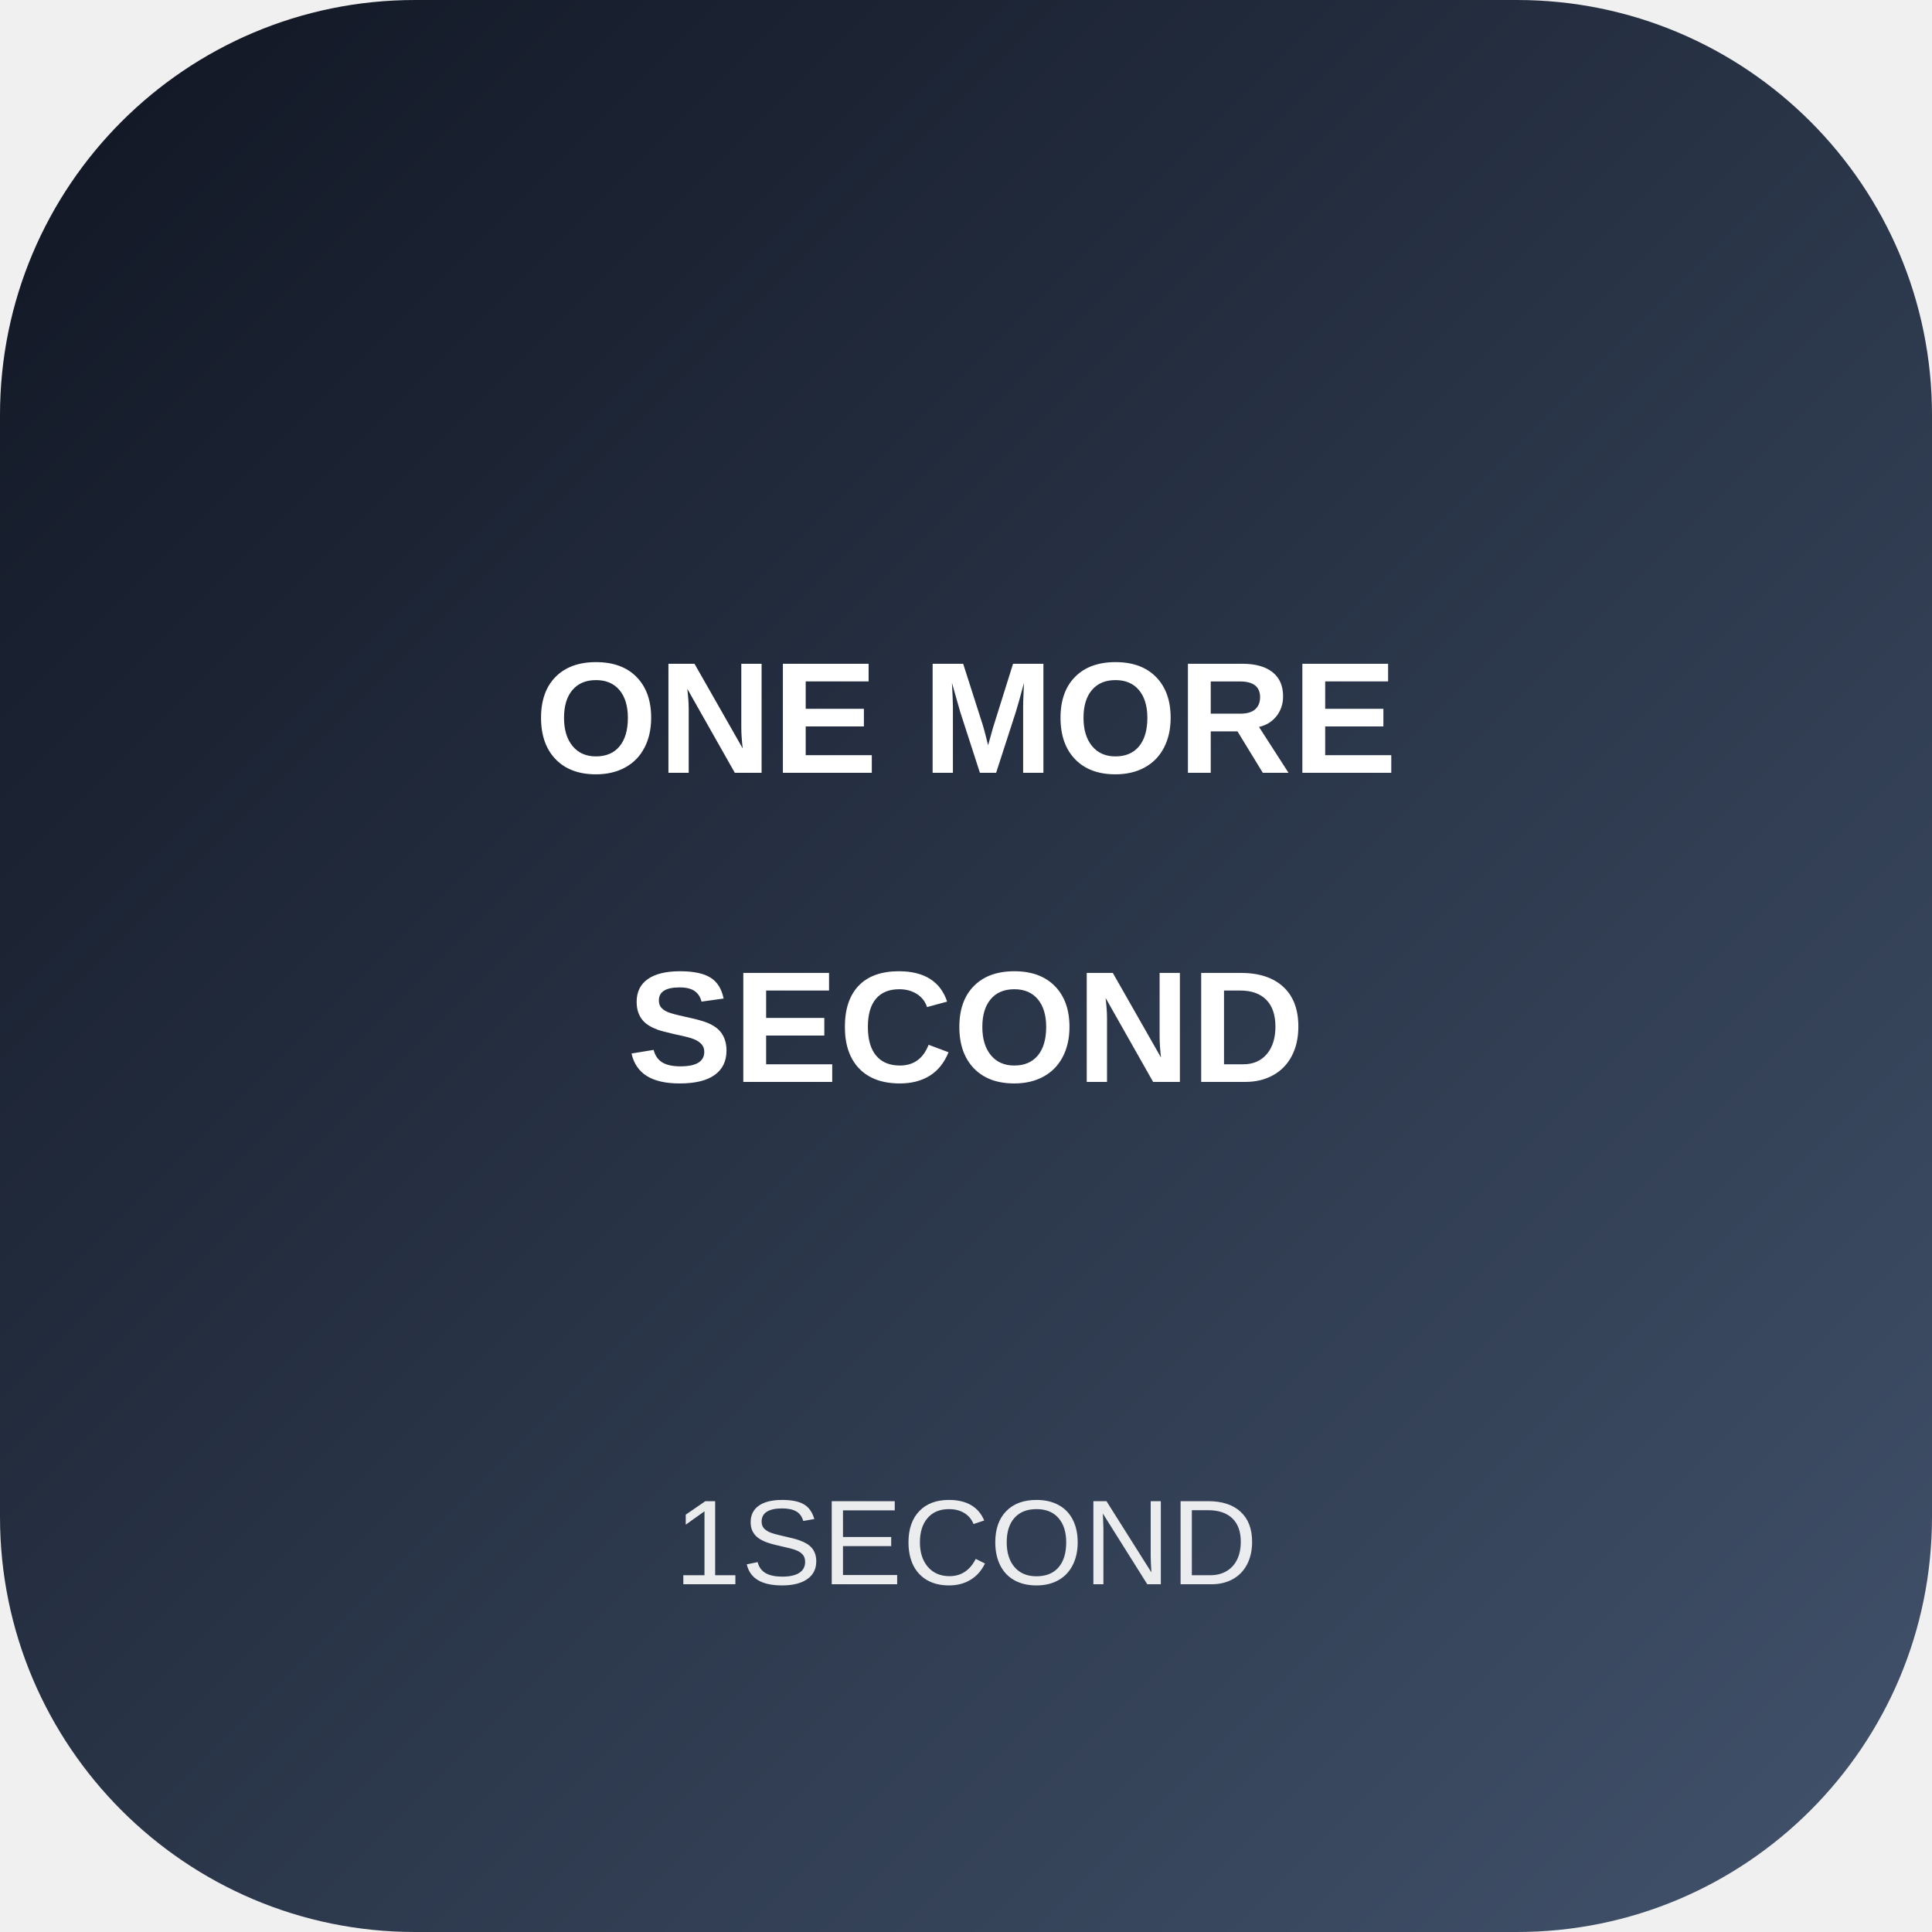
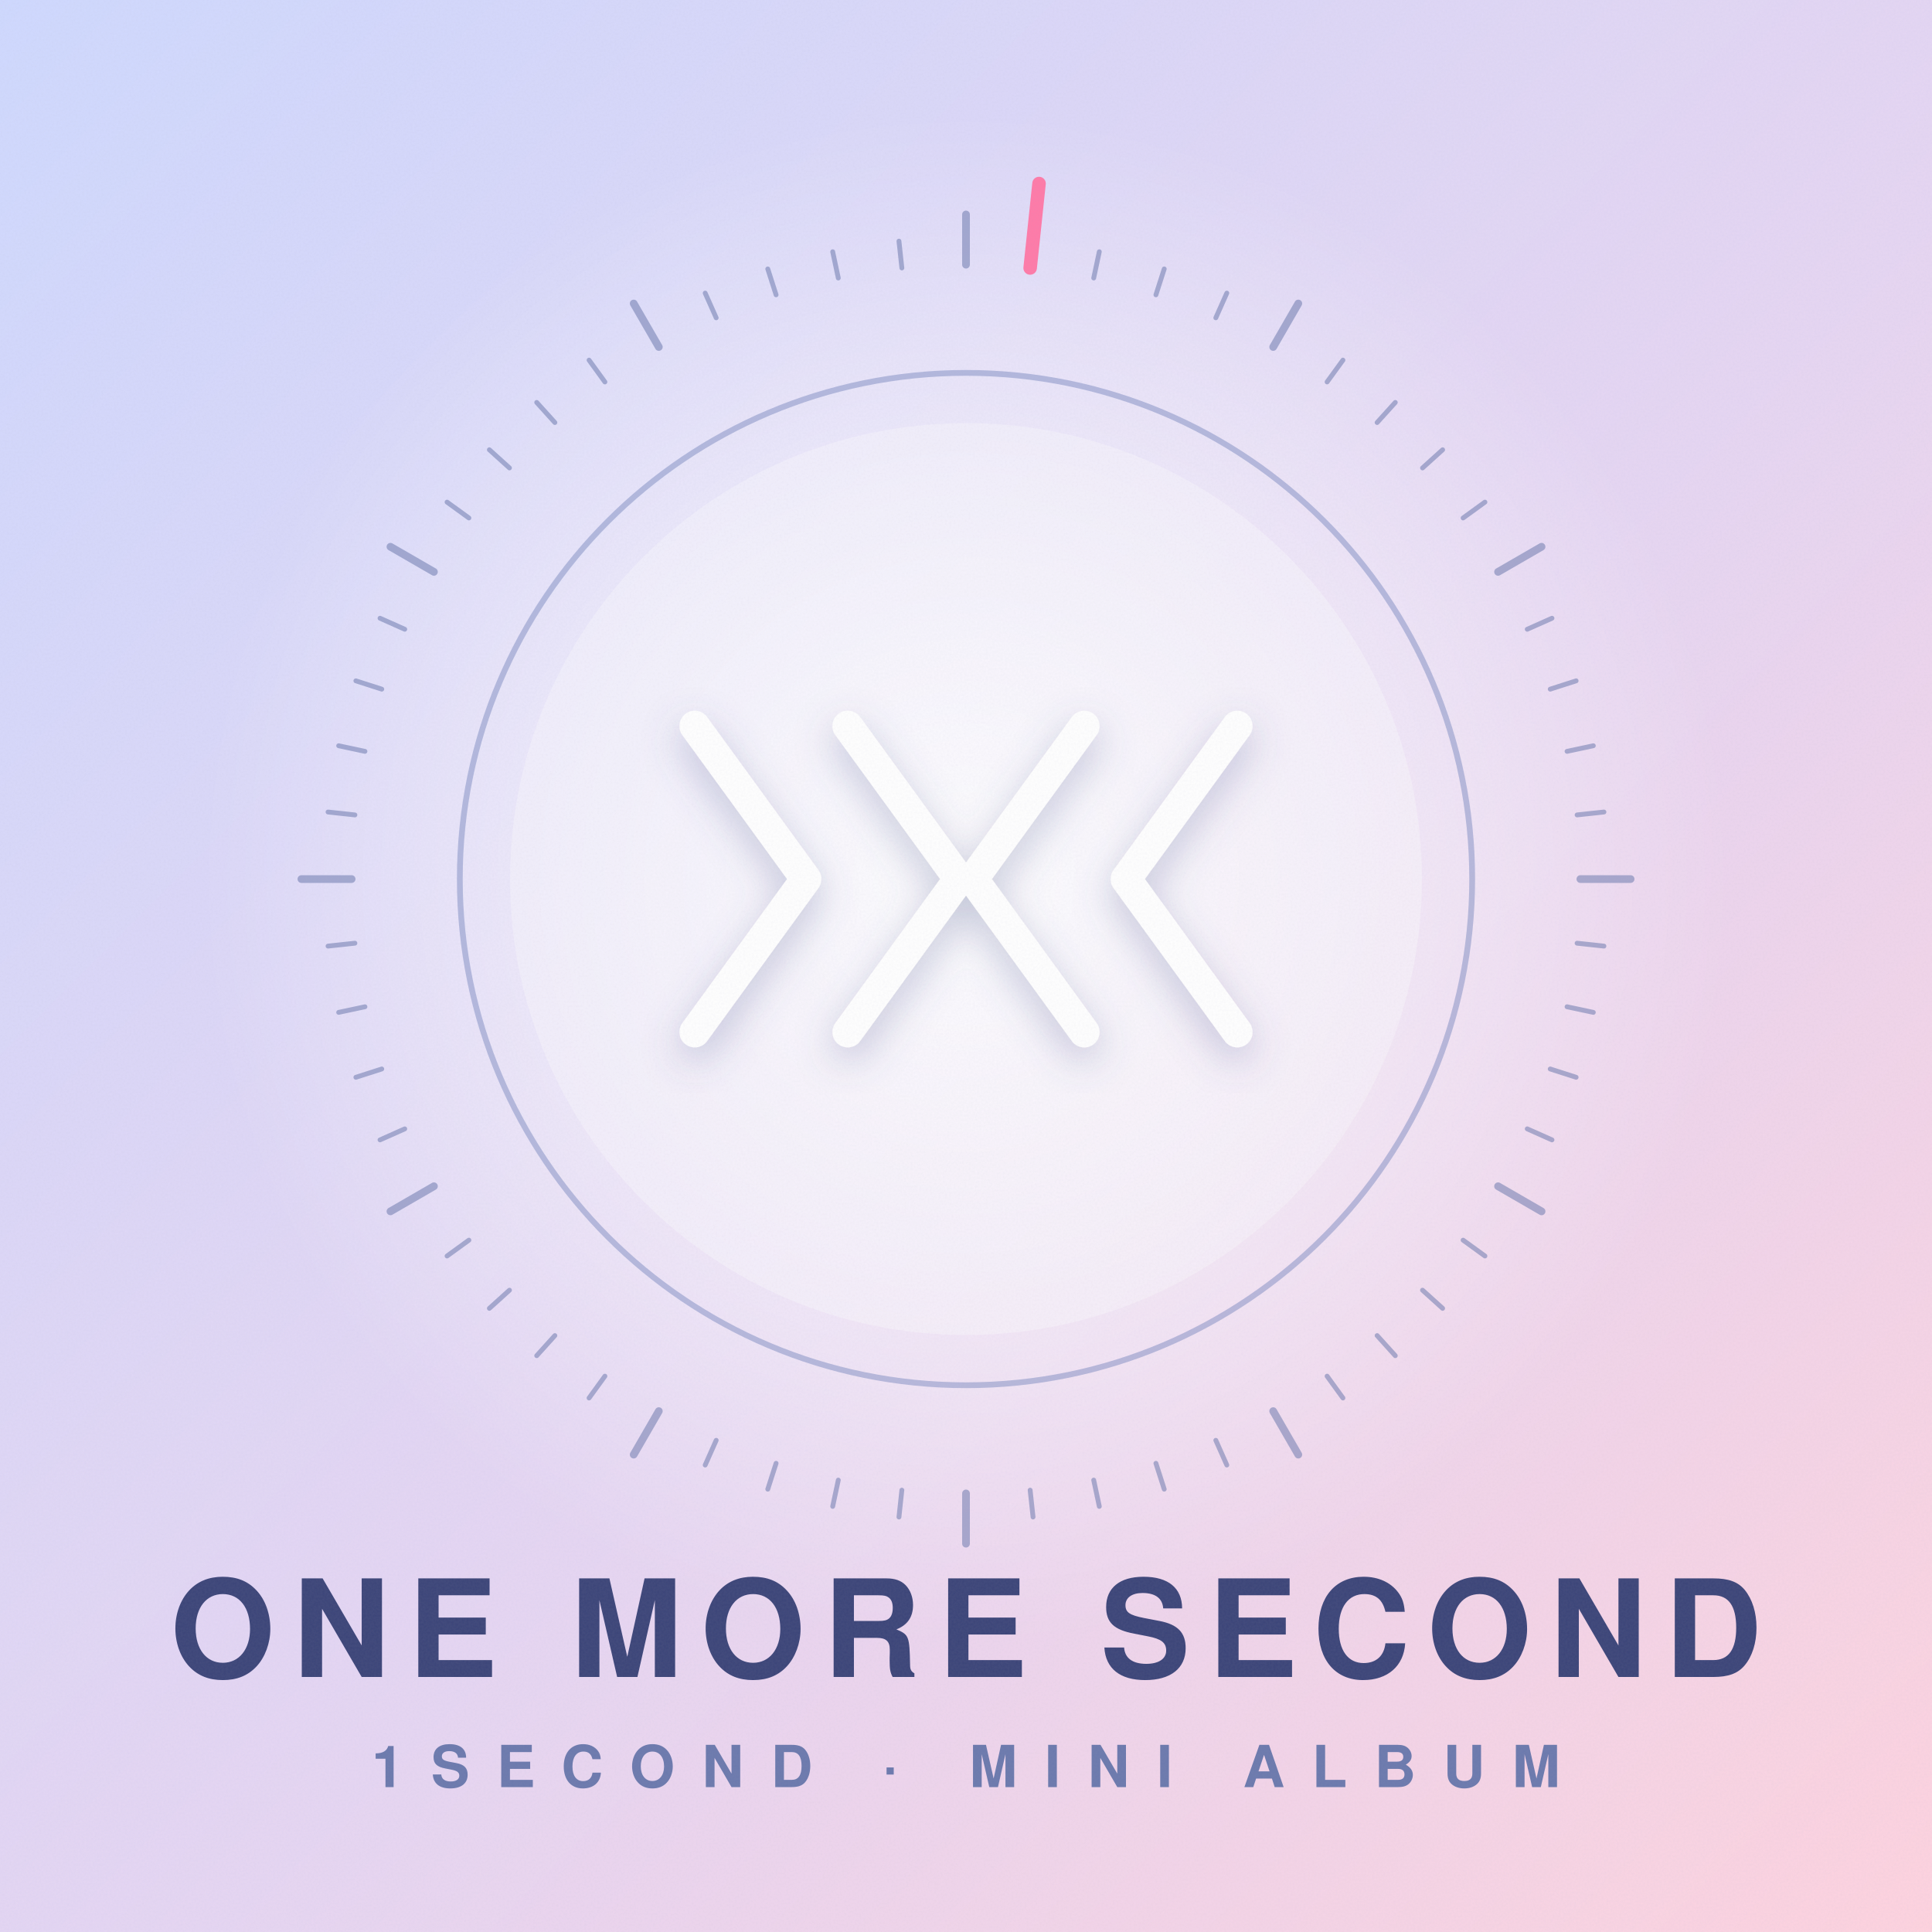
- <svg xmlns="http://www.w3.org/2000/svg" width="512" height="512" viewBox="0 0 512 512">
+ <svg xmlns="http://www.w3.org/2000/svg" width="1000" height="1000" viewBox="0 0 1000 1000">
  <defs>
-     <linearGradient id="g" x1="0" y1="0" x2="1" y2="1">
-       <stop offset="0" stop-color="#101522" />
-       <stop offset="1" stop-color="#42536c" />
+     <linearGradient id="bg" x1="0" y1="0" x2="1" y2="1">
+       <stop offset="0" stop-color="#cfd9ff" />
+       <stop offset=".55" stop-color="#e6d6f3" />
+       <stop offset="1" stop-color="#ffd3df" />
    </linearGradient>
+     <radialGradient id="glow" cx=".5" cy=".5" r=".5">
+       <stop offset="0" stop-color="#fff" stop-opacity=".95" />
+       <stop offset=".65" stop-color="#fff" stop-opacity=".35" />
+       <stop offset="1" stop-color="#fff" stop-opacity="0" />
+     </radialGradient>
+     <filter id="soft" x="-20%" y="-20%" width="140%" height="140%">
+       <feDropShadow dx="0" dy="10" stdDeviation="14" flood-color="#5a6599" flood-opacity=".35" />
+     </filter>
+     <filter id="grain">
+       <feTurbulence type="fractalNoise" baseFrequency=".9" numOctaves="2" seed="7" />
+       <feColorMatrix values="0 0 0 0 .4  0 0 0 0 .4  0 0 0 0 .5  0 0 0 .09 0" />
+     </filter>
  </defs>
-   <rect width="100%" height="100%" rx="110" fill="url(#g)" />
-   <text x="50%" y="40%" text-anchor="middle" font-size="42.0" font-family="Arial, Helvetica, sans-serif" font-weight="700" fill="#fff">ONE MORE</text>
-   <text x="50%" y="56%" text-anchor="middle" font-size="42.0" font-family="Arial, Helvetica, sans-serif" font-weight="700" fill="#fff">SECOND</text>
-   <text x="50%" y="82%" text-anchor="middle" font-size="32" font-family="Arial, Helvetica, sans-serif" fill="#fff" opacity="0.9">1SECOND</text>
+   <rect width="1000" height="1000" fill="url(#bg)" />
+   <circle cx="500" cy="455" r="400" fill="url(#glow)" />
+   <circle cx="500" cy="455" r="262" fill="none" stroke="#7c8ac0" stroke-width="3" opacity=".5" />
+   <circle cx="500" cy="455" r="236" fill="#fff" opacity=".28" />
+   <line x1="500.0" y1="137.0" x2="500.0" y2="111.0" stroke="#6b79ad" stroke-width="4" stroke-linecap="round" opacity="0.55" />
+   <line x1="533.2" y1="138.7" x2="537.8" y2="95.0" stroke="#ff7aa8" stroke-width="7" stroke-linecap="round" opacity="1" />
+   <line x1="566.1" y1="143.9" x2="569.0" y2="130.3" stroke="#6b79ad" stroke-width="2.5" stroke-linecap="round" opacity="0.55" />
+   <line x1="598.3" y1="152.6" x2="602.6" y2="139.2" stroke="#6b79ad" stroke-width="2.5" stroke-linecap="round" opacity="0.55" />
+   <line x1="629.3" y1="164.5" x2="635.0" y2="151.7" stroke="#6b79ad" stroke-width="2.5" stroke-linecap="round" opacity="0.55" />
+   <line x1="659.0" y1="179.6" x2="672.0" y2="157.1" stroke="#6b79ad" stroke-width="4" stroke-linecap="round" opacity="0.55" />
+   <line x1="686.9" y1="197.7" x2="695.1" y2="186.4" stroke="#6b79ad" stroke-width="2.5" stroke-linecap="round" opacity="0.55" />
+   <line x1="712.8" y1="218.7" x2="722.2" y2="208.3" stroke="#6b79ad" stroke-width="2.5" stroke-linecap="round" opacity="0.55" />
+   <line x1="736.3" y1="242.2" x2="746.7" y2="232.8" stroke="#6b79ad" stroke-width="2.5" stroke-linecap="round" opacity="0.55" />
+   <line x1="757.3" y1="268.1" x2="768.6" y2="259.9" stroke="#6b79ad" stroke-width="2.5" stroke-linecap="round" opacity="0.55" />
+   <line x1="775.4" y1="296.0" x2="797.9" y2="283.0" stroke="#6b79ad" stroke-width="4" stroke-linecap="round" opacity="0.55" />
+   <line x1="790.5" y1="325.7" x2="803.3" y2="320.0" stroke="#6b79ad" stroke-width="2.5" stroke-linecap="round" opacity="0.55" />
+   <line x1="802.4" y1="356.7" x2="815.8" y2="352.4" stroke="#6b79ad" stroke-width="2.5" stroke-linecap="round" opacity="0.55" />
+   <line x1="811.1" y1="388.9" x2="824.7" y2="386.0" stroke="#6b79ad" stroke-width="2.5" stroke-linecap="round" opacity="0.55" />
+   <line x1="816.3" y1="421.8" x2="830.2" y2="420.3" stroke="#6b79ad" stroke-width="2.5" stroke-linecap="round" opacity="0.55" />
+   <line x1="818.0" y1="455.0" x2="844.0" y2="455.0" stroke="#6b79ad" stroke-width="4" stroke-linecap="round" opacity="0.55" />
+   <line x1="816.3" y1="488.2" x2="830.2" y2="489.7" stroke="#6b79ad" stroke-width="2.5" stroke-linecap="round" opacity="0.55" />
+   <line x1="811.1" y1="521.1" x2="824.7" y2="524.0" stroke="#6b79ad" stroke-width="2.5" stroke-linecap="round" opacity="0.55" />
+   <line x1="802.4" y1="553.3" x2="815.8" y2="557.6" stroke="#6b79ad" stroke-width="2.5" stroke-linecap="round" opacity="0.55" />
+   <line x1="790.5" y1="584.3" x2="803.3" y2="590.0" stroke="#6b79ad" stroke-width="2.5" stroke-linecap="round" opacity="0.55" />
+   <line x1="775.4" y1="614.0" x2="797.9" y2="627.0" stroke="#6b79ad" stroke-width="4" stroke-linecap="round" opacity="0.55" />
+   <line x1="757.3" y1="641.9" x2="768.6" y2="650.1" stroke="#6b79ad" stroke-width="2.5" stroke-linecap="round" opacity="0.55" />
+   <line x1="736.3" y1="667.8" x2="746.7" y2="677.2" stroke="#6b79ad" stroke-width="2.5" stroke-linecap="round" opacity="0.55" />
+   <line x1="712.8" y1="691.3" x2="722.2" y2="701.7" stroke="#6b79ad" stroke-width="2.5" stroke-linecap="round" opacity="0.55" />
+   <line x1="686.9" y1="712.3" x2="695.1" y2="723.6" stroke="#6b79ad" stroke-width="2.5" stroke-linecap="round" opacity="0.55" />
+   <line x1="659.0" y1="730.4" x2="672.0" y2="752.9" stroke="#6b79ad" stroke-width="4" stroke-linecap="round" opacity="0.55" />
+   <line x1="629.3" y1="745.5" x2="635.0" y2="758.3" stroke="#6b79ad" stroke-width="2.5" stroke-linecap="round" opacity="0.55" />
+   <line x1="598.3" y1="757.4" x2="602.6" y2="770.8" stroke="#6b79ad" stroke-width="2.5" stroke-linecap="round" opacity="0.55" />
+   <line x1="566.1" y1="766.1" x2="569.0" y2="779.7" stroke="#6b79ad" stroke-width="2.5" stroke-linecap="round" opacity="0.55" />
+   <line x1="533.2" y1="771.3" x2="534.7" y2="785.2" stroke="#6b79ad" stroke-width="2.5" stroke-linecap="round" opacity="0.55" />
+   <line x1="500.0" y1="773.0" x2="500.0" y2="799.0" stroke="#6b79ad" stroke-width="4" stroke-linecap="round" opacity="0.55" />
+   <line x1="466.8" y1="771.3" x2="465.3" y2="785.2" stroke="#6b79ad" stroke-width="2.5" stroke-linecap="round" opacity="0.55" />
+   <line x1="433.9" y1="766.1" x2="431.0" y2="779.7" stroke="#6b79ad" stroke-width="2.5" stroke-linecap="round" opacity="0.55" />
+   <line x1="401.7" y1="757.4" x2="397.4" y2="770.8" stroke="#6b79ad" stroke-width="2.5" stroke-linecap="round" opacity="0.55" />
+   <line x1="370.7" y1="745.5" x2="365.0" y2="758.3" stroke="#6b79ad" stroke-width="2.5" stroke-linecap="round" opacity="0.55" />
+   <line x1="341.0" y1="730.4" x2="328.0" y2="752.9" stroke="#6b79ad" stroke-width="4" stroke-linecap="round" opacity="0.55" />
+   <line x1="313.1" y1="712.3" x2="304.9" y2="723.6" stroke="#6b79ad" stroke-width="2.5" stroke-linecap="round" opacity="0.55" />
+   <line x1="287.2" y1="691.3" x2="277.8" y2="701.7" stroke="#6b79ad" stroke-width="2.5" stroke-linecap="round" opacity="0.55" />
+   <line x1="263.7" y1="667.8" x2="253.3" y2="677.2" stroke="#6b79ad" stroke-width="2.5" stroke-linecap="round" opacity="0.55" />
+   <line x1="242.7" y1="641.9" x2="231.4" y2="650.1" stroke="#6b79ad" stroke-width="2.5" stroke-linecap="round" opacity="0.55" />
+   <line x1="224.6" y1="614.0" x2="202.1" y2="627.0" stroke="#6b79ad" stroke-width="4" stroke-linecap="round" opacity="0.55" />
+   <line x1="209.5" y1="584.3" x2="196.7" y2="590.0" stroke="#6b79ad" stroke-width="2.5" stroke-linecap="round" opacity="0.55" />
+   <line x1="197.6" y1="553.3" x2="184.2" y2="557.6" stroke="#6b79ad" stroke-width="2.5" stroke-linecap="round" opacity="0.55" />
+   <line x1="188.9" y1="521.1" x2="175.3" y2="524.0" stroke="#6b79ad" stroke-width="2.5" stroke-linecap="round" opacity="0.55" />
+   <line x1="183.7" y1="488.2" x2="169.8" y2="489.7" stroke="#6b79ad" stroke-width="2.5" stroke-linecap="round" opacity="0.55" />
+   <line x1="182.0" y1="455.0" x2="156.0" y2="455.0" stroke="#6b79ad" stroke-width="4" stroke-linecap="round" opacity="0.55" />
+   <line x1="183.7" y1="421.8" x2="169.8" y2="420.3" stroke="#6b79ad" stroke-width="2.5" stroke-linecap="round" opacity="0.55" />
+   <line x1="188.9" y1="388.9" x2="175.3" y2="386.0" stroke="#6b79ad" stroke-width="2.5" stroke-linecap="round" opacity="0.55" />
+   <line x1="197.6" y1="356.7" x2="184.2" y2="352.4" stroke="#6b79ad" stroke-width="2.5" stroke-linecap="round" opacity="0.55" />
+   <line x1="209.5" y1="325.7" x2="196.7" y2="320.0" stroke="#6b79ad" stroke-width="2.5" stroke-linecap="round" opacity="0.55" />
+   <line x1="224.6" y1="296.0" x2="202.1" y2="283.0" stroke="#6b79ad" stroke-width="4" stroke-linecap="round" opacity="0.55" />
+   <line x1="242.7" y1="268.1" x2="231.4" y2="259.9" stroke="#6b79ad" stroke-width="2.5" stroke-linecap="round" opacity="0.55" />
+   <line x1="263.7" y1="242.2" x2="253.3" y2="232.8" stroke="#6b79ad" stroke-width="2.5" stroke-linecap="round" opacity="0.55" />
+   <line x1="287.2" y1="218.7" x2="277.8" y2="208.3" stroke="#6b79ad" stroke-width="2.5" stroke-linecap="round" opacity="0.55" />
+   <line x1="313.1" y1="197.7" x2="304.9" y2="186.4" stroke="#6b79ad" stroke-width="2.5" stroke-linecap="round" opacity="0.55" />
+   <line x1="341.0" y1="179.6" x2="328.0" y2="157.1" stroke="#6b79ad" stroke-width="4" stroke-linecap="round" opacity="0.55" />
+   <line x1="370.7" y1="164.5" x2="365.0" y2="151.7" stroke="#6b79ad" stroke-width="2.5" stroke-linecap="round" opacity="0.55" />
+   <line x1="401.7" y1="152.6" x2="397.4" y2="139.2" stroke="#6b79ad" stroke-width="2.5" stroke-linecap="round" opacity="0.55" />
+   <line x1="433.9" y1="143.9" x2="431.0" y2="130.3" stroke="#6b79ad" stroke-width="2.5" stroke-linecap="round" opacity="0.55" />
+   <line x1="466.8" y1="138.7" x2="465.3" y2="124.8" stroke="#6b79ad" stroke-width="2.5" stroke-linecap="round" opacity="0.55" />
+   <g transform="translate(179.6,303.8) scale(.72)" fill="none" stroke="#fff" stroke-width="22" stroke-linecap="round" stroke-linejoin="round" filter="url(#soft)">
+     <path d="M250 100 L330 210 L250 320" />
+     <path d="M360 100 L440 210 L360 320" />
+     <path d="M530 100 L450 210 L530 320" />
+     <path d="M640 100 L560 210 L640 320" />
+   </g>
+   <text x="500" y="868" text-anchor="middle" font-family="Helvetica Neue, Helvetica, Arial, sans-serif" font-size="70" font-weight="800" letter-spacing="9" fill="#3b4478">ONE MORE SECOND</text>
+   <text x="500" y="925" text-anchor="middle" font-family="Helvetica Neue, Helvetica, Arial, sans-serif" font-size="30" font-weight="600" letter-spacing="14" fill="#6b79ad">1SECOND · MINI ALBUM</text>
+   <rect width="1000" height="1000" filter="url(#grain)" />
</svg>
